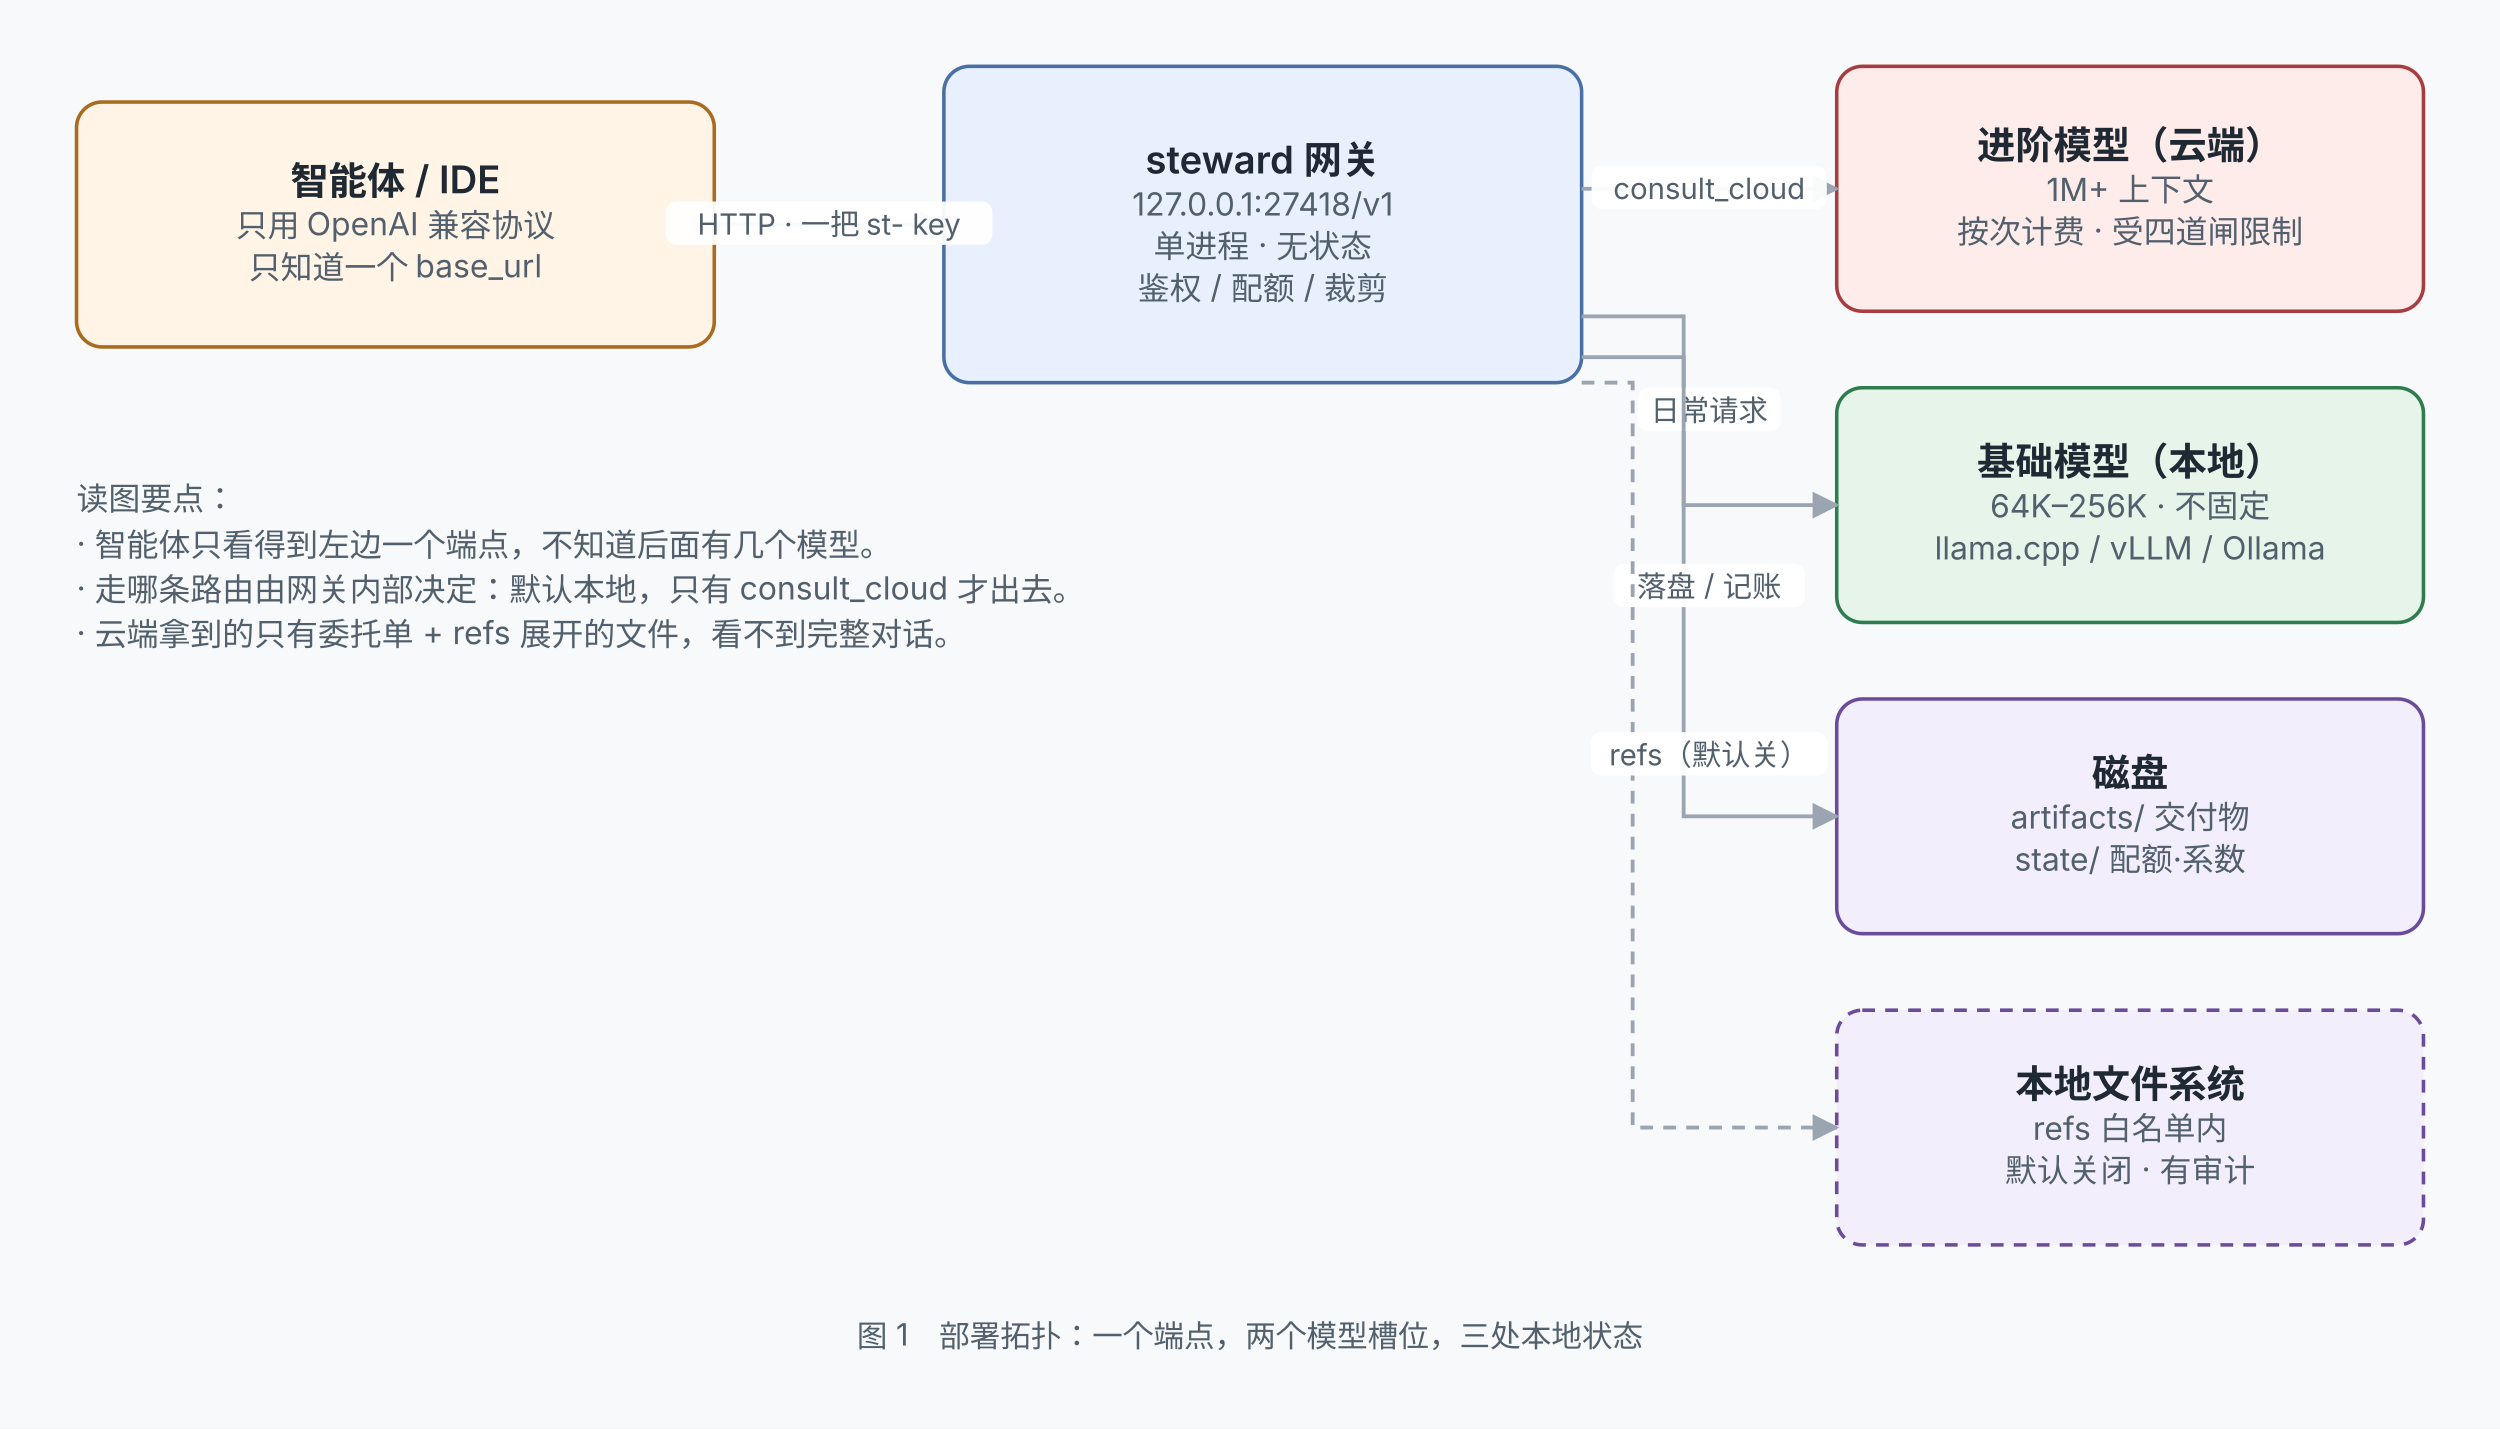
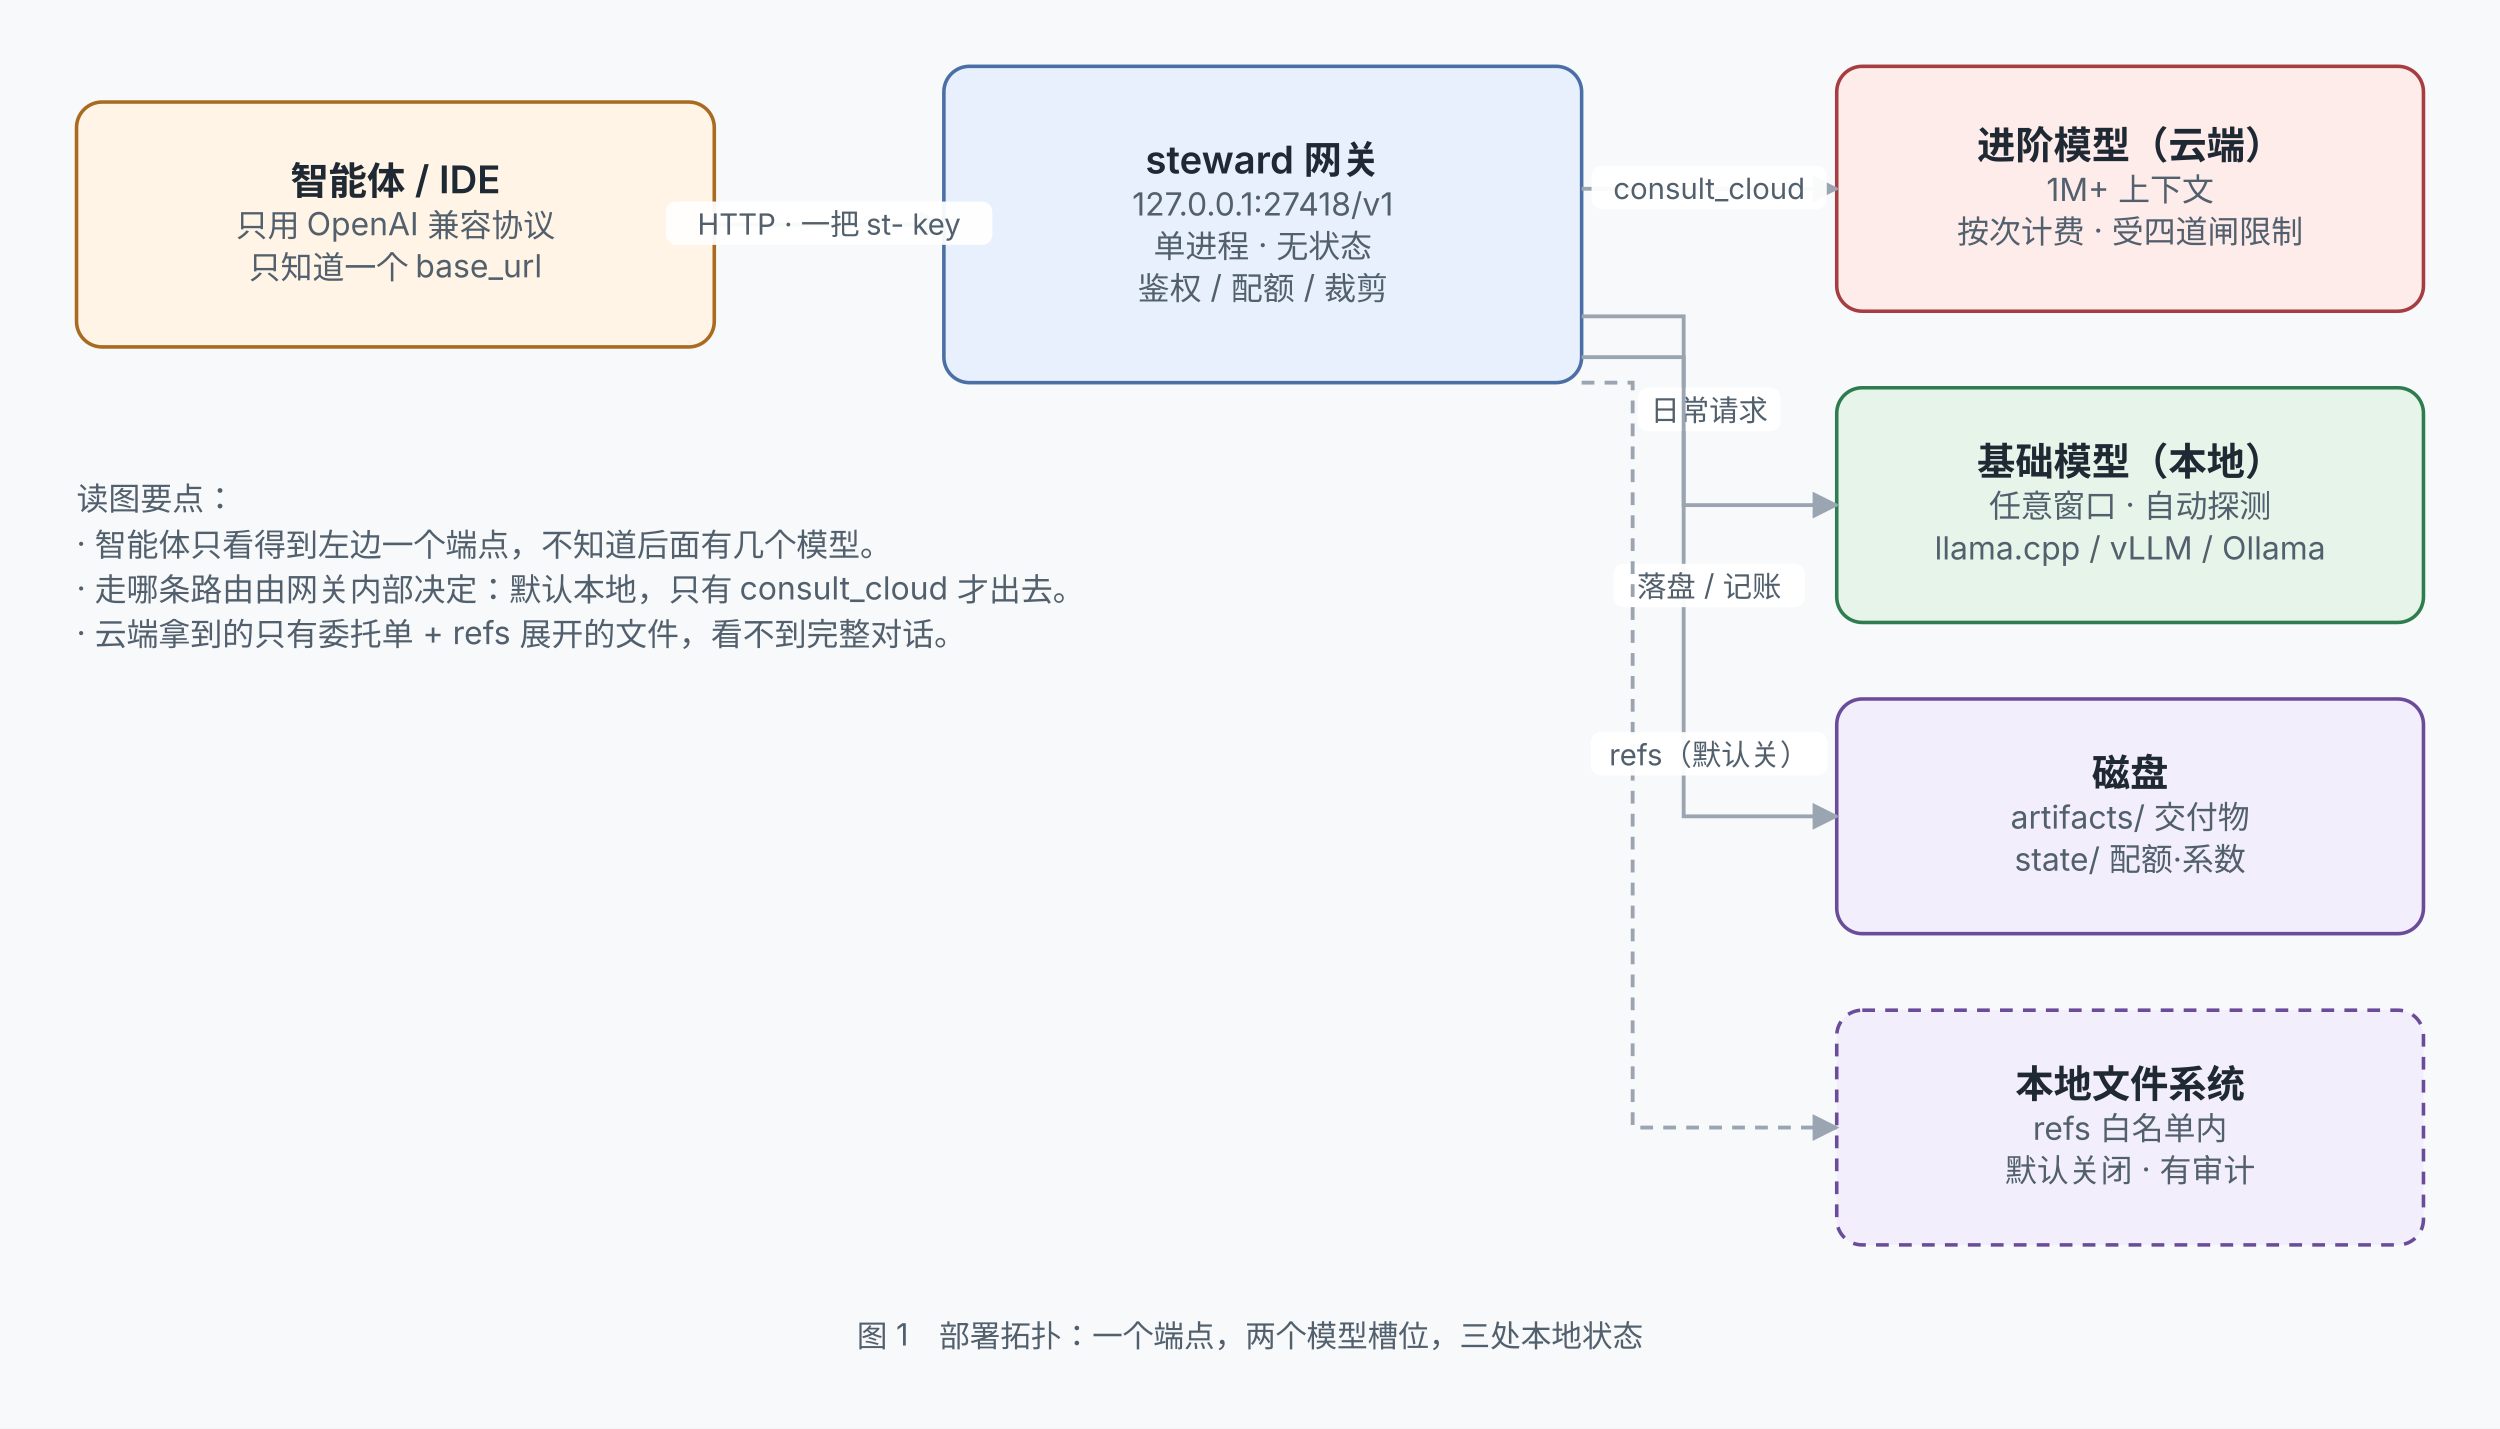
<svg xmlns="http://www.w3.org/2000/svg" width="980" height="560" viewBox="0 0 980 560" role="img" aria-label="steward 部署拓扑">
  <defs>
    <marker id="arrow" viewBox="0 0 10 10" refX="9" refY="5" markerWidth="7" markerHeight="7" orient="auto-start-reverse">
      <path d="M 0 0 L 10 5 L 0 10 z" fill="#9aa5b1" />
    </marker>
    <style>text{font-family:ui-sans-serif, -apple-system, 'Segoe UI', 'Microsoft YaHei', 'PingFang SC', sans-serif;}</style>
  </defs>
  <rect width="980" height="560" fill="#f7f9fb" />
  <rect x="30" y="40" width="250" height="96" rx="10" fill="#fff4e5" stroke="#a86b1f" stroke-width="1.4" />
  <text x="155.0" y="76.3" text-anchor="middle" font-size="15" font-weight="600" fill="#1f2933">智能体 / IDE</text>
  <text x="155.0" y="92.8" text-anchor="middle" font-size="12.5" fill="#52606d">只用 OpenAI 兼容协议</text>
  <text x="155.0" y="109.3" text-anchor="middle" font-size="12.5" fill="#52606d">只知道一个 base_url</text>
  <rect x="370" y="26" width="250" height="124" rx="10" fill="#e8f0fe" stroke="#4a6fa5" stroke-width="1.4" />
  <text x="495.0" y="68.0" text-anchor="middle" font-size="15" font-weight="600" fill="#1f2933">steward 网关</text>
  <text x="495.0" y="84.5" text-anchor="middle" font-size="12.5" fill="#52606d">127.0.0.1:27418/v1</text>
  <text x="495.0" y="101.0" text-anchor="middle" font-size="12.5" fill="#52606d">单进程 · 无状态</text>
  <text x="495.0" y="117.5" text-anchor="middle" font-size="12.5" fill="#52606d">鉴权 / 配额 / 裁剪</text>
  <rect x="720" y="26" width="230" height="96" rx="10" fill="#fdecea" stroke="#a63d40" stroke-width="1.4" />
  <text x="835.0" y="62.3" text-anchor="middle" font-size="15" font-weight="600" fill="#1f2933">进阶模型（云端）</text>
  <text x="835.0" y="78.8" text-anchor="middle" font-size="12.5" fill="#52606d">1M+ 上下文</text>
  <text x="835.0" y="95.3" text-anchor="middle" font-size="12.5" fill="#52606d">按次计费 · 受四道闸限制</text>
  <rect x="720" y="152" width="230" height="92" rx="10" fill="#e6f4ea" stroke="#2f7d4f" stroke-width="1.4" />
  <text x="835.0" y="186.3" text-anchor="middle" font-size="15" font-weight="600" fill="#1f2933">基础模型（本地）</text>
-   <text x="835.0" y="202.8" text-anchor="middle" font-size="12.5" fill="#52606d">64K–256K · 不固定</text>
+   <text x="835.0" y="202.8" text-anchor="middle" font-size="12.5" fill="#52606d">任意窗口 · 自动探测</text>
  <text x="835.0" y="219.3" text-anchor="middle" font-size="12.5" fill="#52606d">llama.cpp / vLLM / Ollama</text>
  <rect x="720" y="274" width="230" height="92" rx="10" fill="#f3eefc" stroke="#6b4c9a" stroke-width="1.4" />
  <text x="835.0" y="308.3" text-anchor="middle" font-size="15" font-weight="600" fill="#1f2933">磁盘</text>
  <text x="835.0" y="324.8" text-anchor="middle" font-size="12.5" fill="#52606d">artifacts/ 交付物</text>
  <text x="835.0" y="341.3" text-anchor="middle" font-size="12.5" fill="#52606d">state/ 配额·系数</text>
  <rect x="720" y="396" width="230" height="92" rx="10" fill="#f3eefc" stroke="#6b4c9a" stroke-width="1.4" stroke-dasharray="5 4" />
  <text x="835.0" y="430.3" text-anchor="middle" font-size="15" font-weight="600" fill="#1f2933">本地文件系统</text>
  <text x="835.0" y="446.8" text-anchor="middle" font-size="12.5" fill="#52606d">refs 白名单内</text>
  <text x="835.0" y="463.3" text-anchor="middle" font-size="12.5" fill="#52606d">默认关闭 · 有审计</text>
  <path d="M 280.0 88.0 L 370.0 88.0" fill="none" stroke="#9aa5b1" stroke-width="1.5" marker-end="url(#arrow)" />
  <rect x="261.1" y="79.0" width="127.9" height="17" rx="4" fill="#ffffff" opacity="0.94" />
  <text x="325.0" y="92.0" text-anchor="middle" font-size="11.5" fill="#52606d">HTTP · 一把 st- key</text>
  <path d="M 620.0 74.0 L 720.0 74.0" fill="none" stroke="#9aa5b1" stroke-width="1.5" marker-end="url(#arrow)" />
  <rect x="623.9" y="65.0" width="92.2" height="17" rx="4" fill="#ffffff" opacity="0.94" />
  <text x="670.0" y="78.0" text-anchor="middle" font-size="11.5" fill="#52606d">consult_cloud</text>
  <path d="M 620.0 124.0 L 660.0 124.0 L 660.0 198.0 L 720.0 198.0" fill="none" stroke="#9aa5b1" stroke-width="1.5" marker-end="url(#arrow)" />
  <rect x="642.0" y="152.0" width="56.0" height="17" rx="4" fill="#ffffff" opacity="0.94" />
  <text x="670.0" y="165.0" text-anchor="middle" font-size="11.5" fill="#52606d">日常请求</text>
  <path d="M 620.0 140.0 L 660.0 140.0 L 660.0 320.0 L 720.0 320.0" fill="none" stroke="#9aa5b1" stroke-width="1.5" marker-end="url(#arrow)" />
  <rect x="632.5" y="221.0" width="75.0" height="17" rx="4" fill="#ffffff" opacity="0.94" />
  <text x="670.0" y="234.0" text-anchor="middle" font-size="11.5" fill="#52606d">落盘 / 记账</text>
  <path d="M 620.0 150.0 L 640.0 150.0 L 640.0 442.0 L 720.0 442.0" fill="none" stroke="#9aa5b1" stroke-width="1.5" stroke-dasharray="5 4" marker-end="url(#arrow)" />
  <rect x="623.6" y="287.0" width="92.8" height="17" rx="4" fill="#ffffff" opacity="0.94" />
  <text x="670.0" y="300.0" text-anchor="middle" font-size="11.5" fill="#52606d">refs（默认关）</text>
  <text x="30" y="200.0" font-size="12.5" fill="#52606d">读图要点：</text>
  <text x="30" y="217.5" font-size="12.5" fill="#52606d">· 智能体只看得到左边一个端点，不知道后面有几个模型。</text>
  <text x="30" y="235.0" font-size="12.5" fill="#52606d">· 走哪条路由由网关内部决定：默认本地，只有 consult_cloud 才出去。</text>
  <text x="30" y="252.5" font-size="12.5" fill="#52606d">· 云端拿到的只有委托单 + refs 展开的文件，看不到完整对话。</text>
  <text x="490" y="528" text-anchor="middle" font-size="12" fill="#52606d">图 1　部署拓扑：一个端点，两个模型槽位，三处本地状态</text>
</svg>
